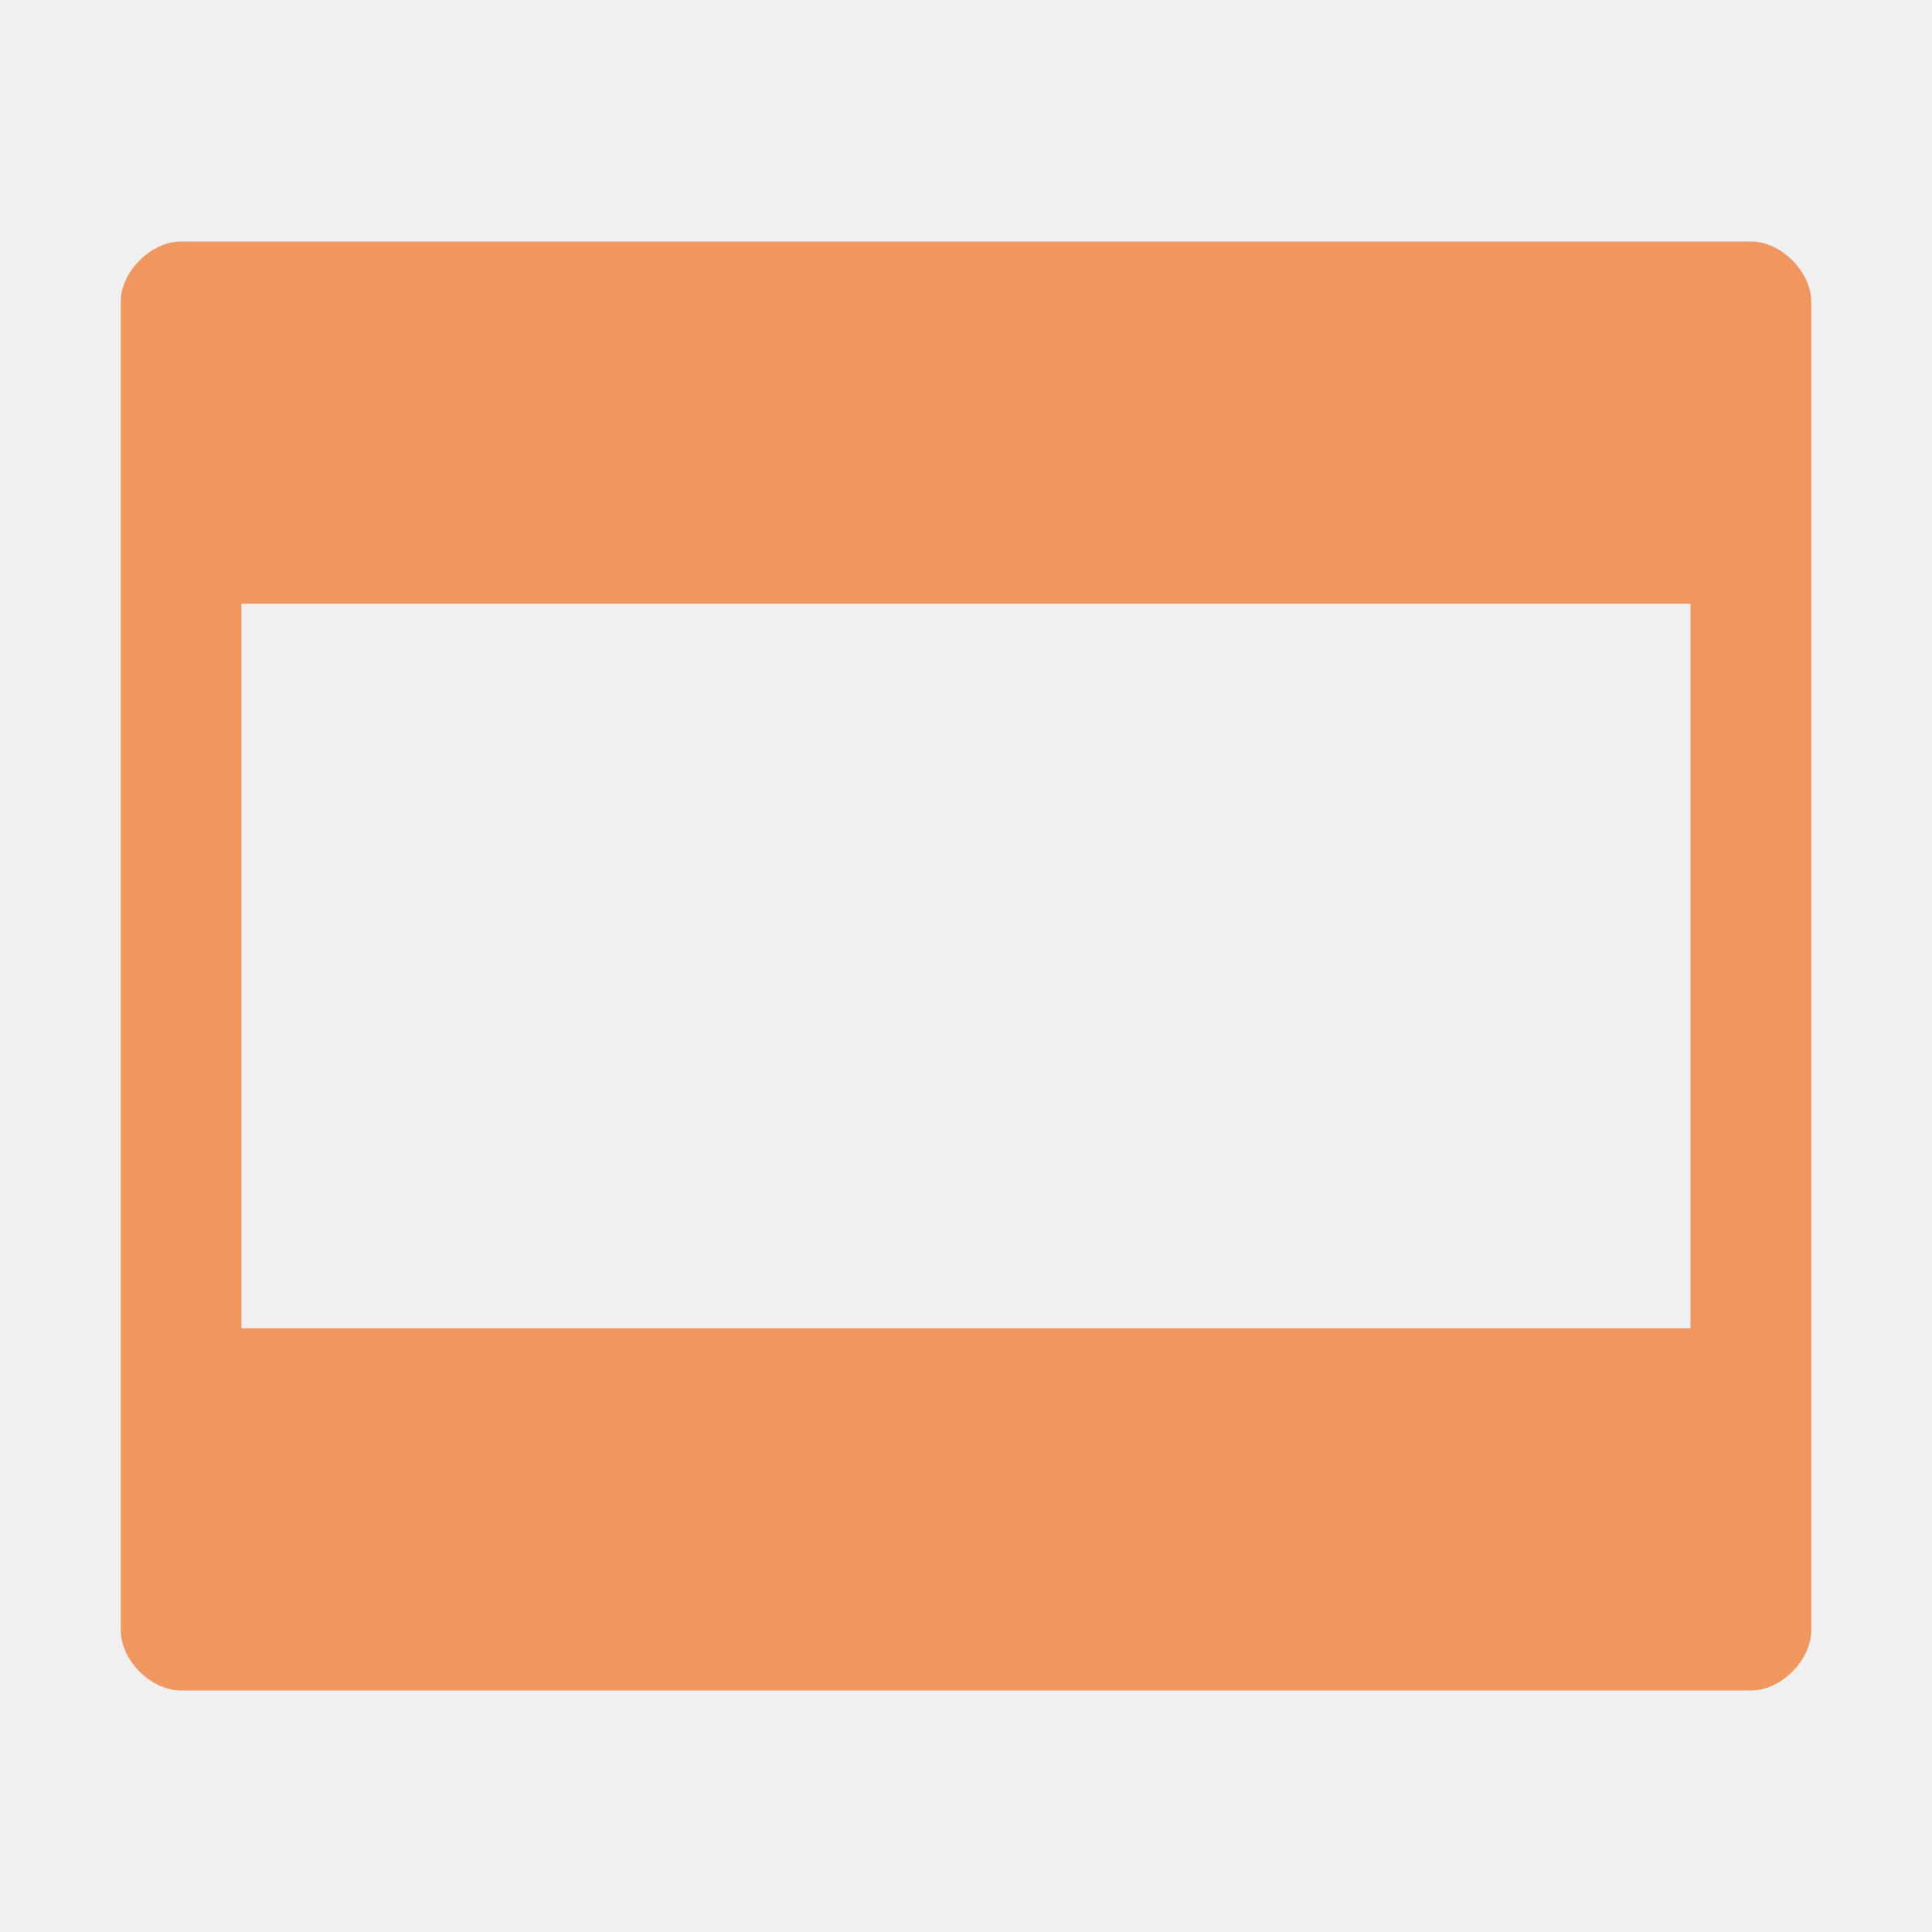
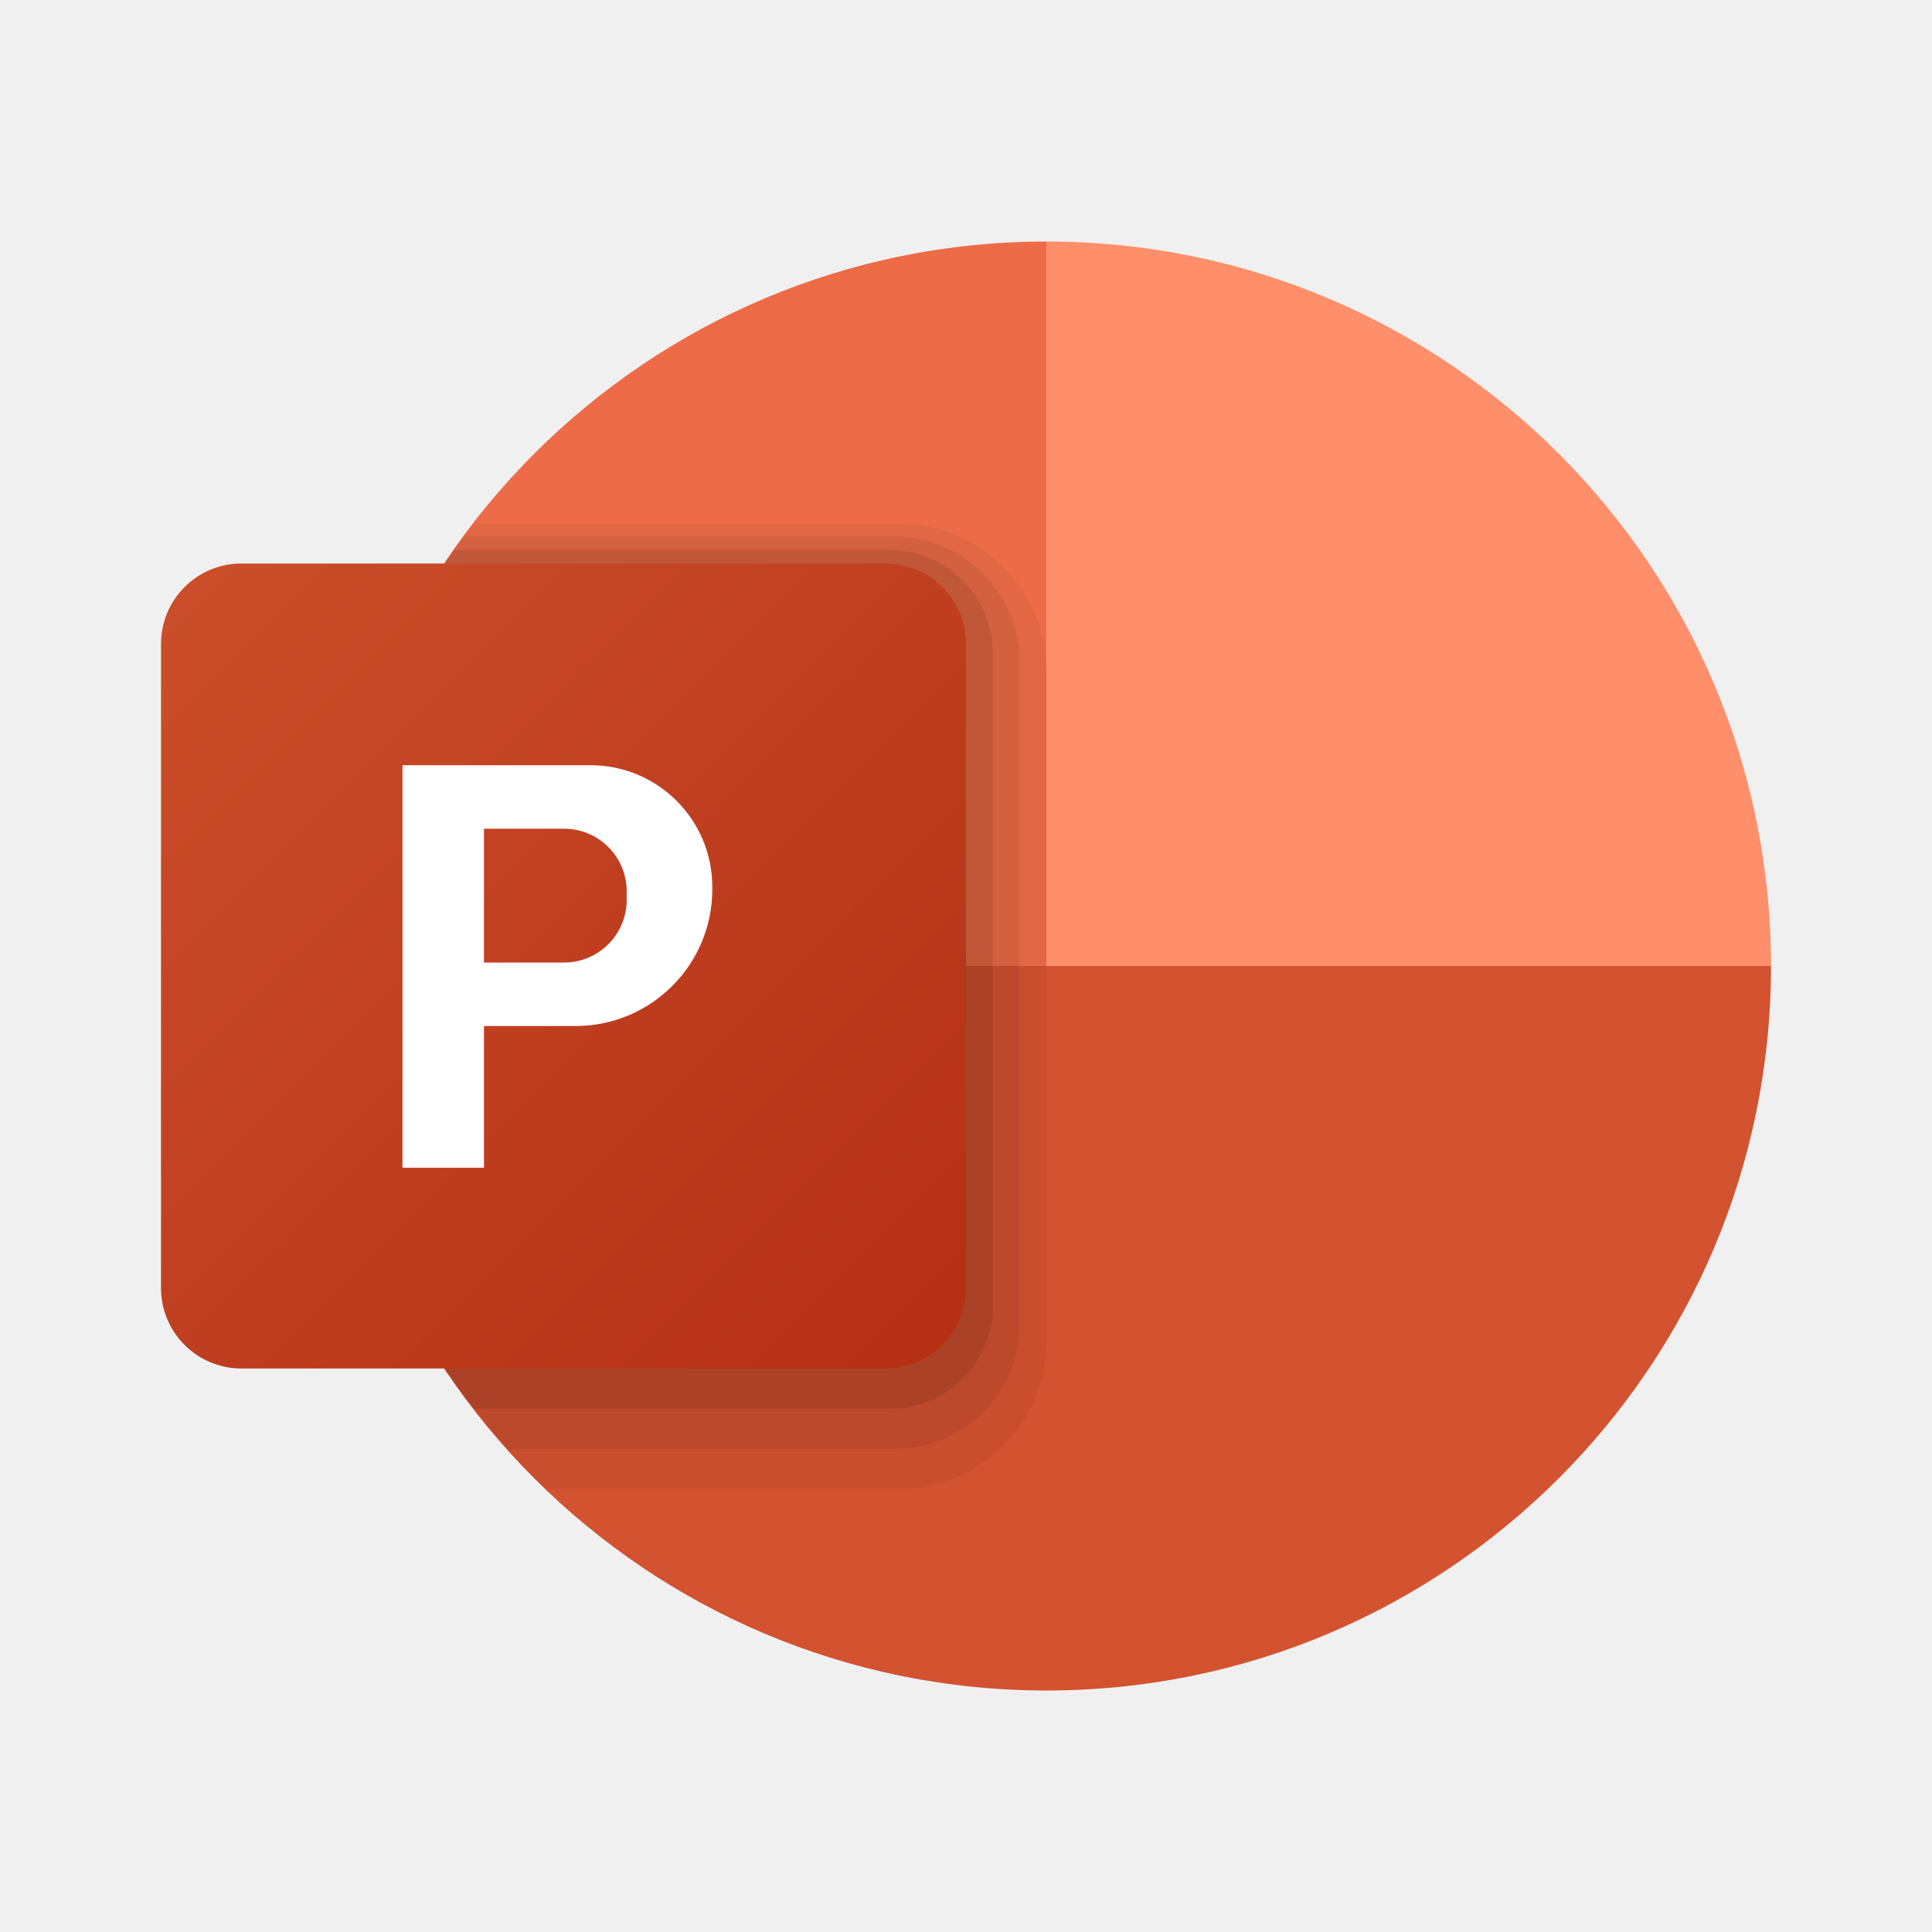
- <svg xmlns="http://www.w3.org/2000/svg" viewBox="0 0 16 16" height="16" width="16" version="1.1">
-   <path fill="#f0965f" d="m1.5 2c-0.25 0-0.5 0.25-0.5 0.5v11c0 0.25 0.25 0.5 0.5 0.5h13c0.25 0 0.5-0.25 0.5-0.5v-11c0-0.25-0.25-0.5-0.5-0.5zm0.5 3h12v6h-12z" />
+ <svg xmlns="http://www.w3.org/2000/svg" viewBox="0 0 48 48" width="16px" height="16px">
+   <path fill="#d35230" d="M8,24c0,9.941,8.059,18,18,18s18-8.059,18-18H26H8z" />
+   <path fill="#ff8f6b" d="M26,6v18h18C44,14.059,35.941,6,26,6z" />
+   <path fill="#ed6c47" d="M26,6C16.059,6,8,14.059,8,24h18V6z" />
+   <path d="M26,16.681C26,14.648,24.352,13,22.319,13H11.774C9.417,16.044,8,19.852,8,24 c0,5.116,2.145,9.723,5.571,13h8.747C24.352,37,26,35.352,26,33.319V16.681z" opacity=".05" />
+   <path d="M22.213,13.333H11.525C9.32,16.321,8,20.002,8,24c0,4.617,1.753,8.814,4.611,12h9.602 c1.724,0,3.121-1.397,3.121-3.121V16.454C25.333,14.731,23.936,13.333,22.213,13.333z" opacity=".07" />
+   <path d="M22.106,13.667H11.276C9.218,16.593,8,20.151,8,24c0,4.148,1.417,7.956,3.774,11h10.332 c1.414,0,2.56-1.146,2.56-2.56V16.227C24.667,14.813,23.52,13.667,22.106,13.667z" opacity=".09" />
+   <linearGradient id="N~uyq1CljjkKMh72IFt0Fa" x1="4.586" x2="22.77" y1="14.586" y2="32.77" gradientUnits="userSpaceOnUse">
+     <stop offset="0" stop-color="#ca4e2a" />
+     <stop offset="1" stop-color="#b63016" />
+   </linearGradient>
+   <path fill="url(#N~uyq1CljjkKMh72IFt0Fa)" d="M22,34H6c-1.105,0-2-0.895-2-2V16c0-1.105,0.895-2,2-2h16c1.105,0,2,0.895,2,2v16 C24,33.105,23.105,34,22,34z" />
+   <path fill="#fff" d="M14.673,19.012H10v10h2.024v-3.521H14.3c1.876,0,3.397-1.521,3.397-3.397v-0.058 C17.697,20.366,16.343,19.012,14.673,19.012z M15.57,22.358c0,0.859-0.697,1.556-1.556,1.556h-1.99v-3.325h1.99 c0.859,0,1.556,0.697,1.556,1.556V22.358z" />
</svg>
